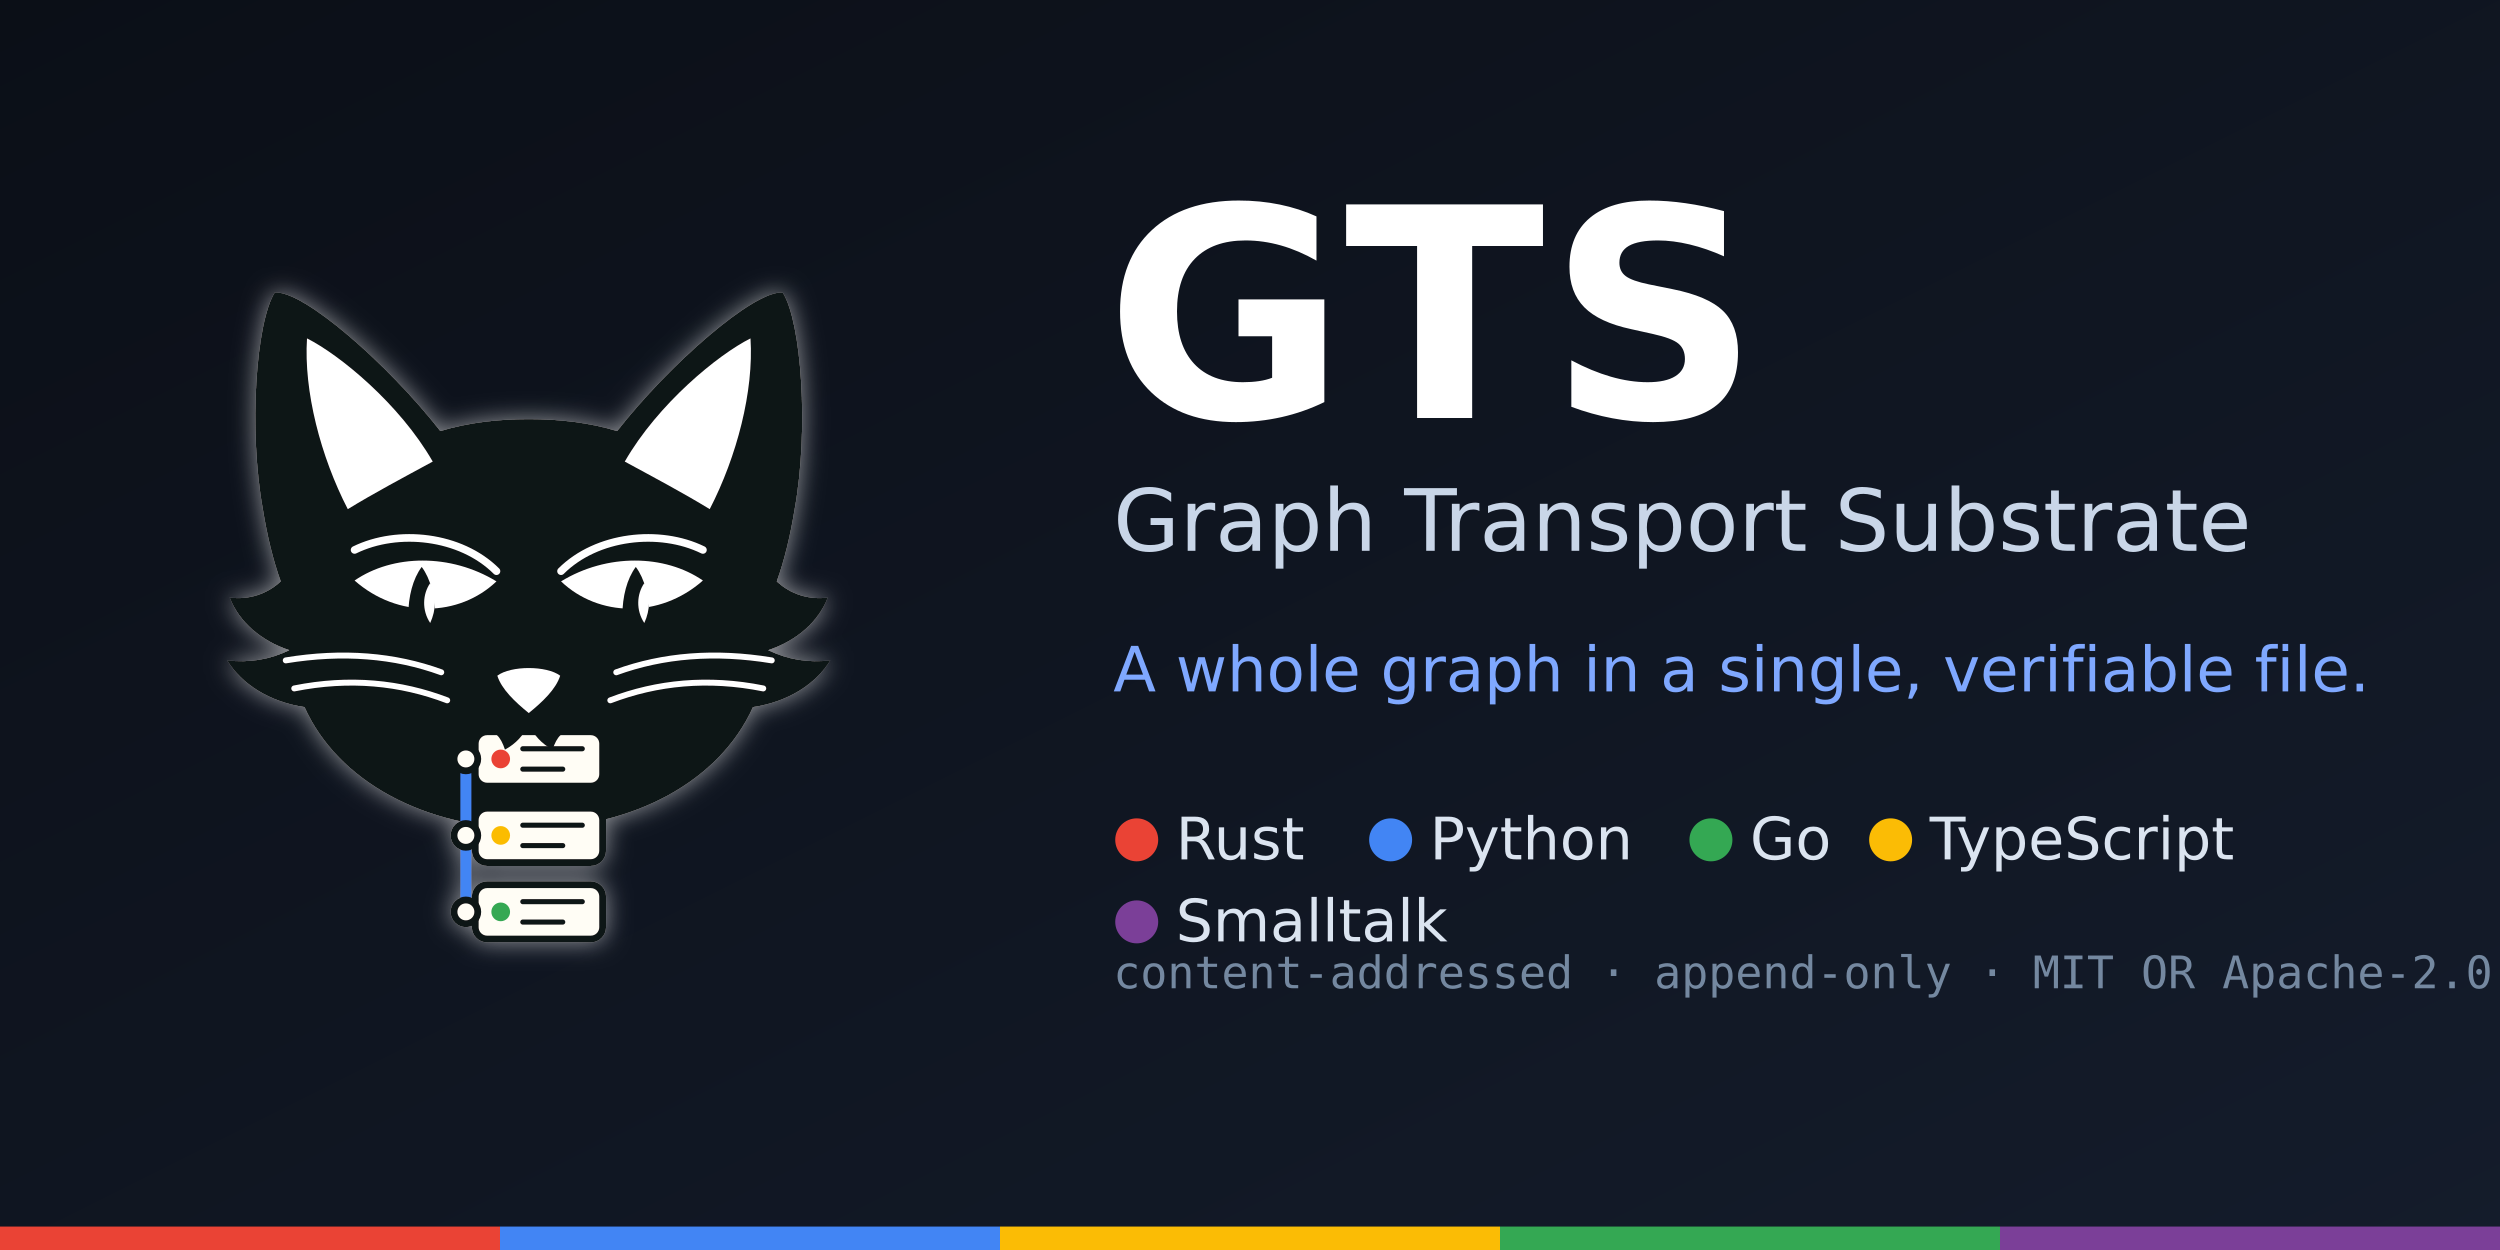
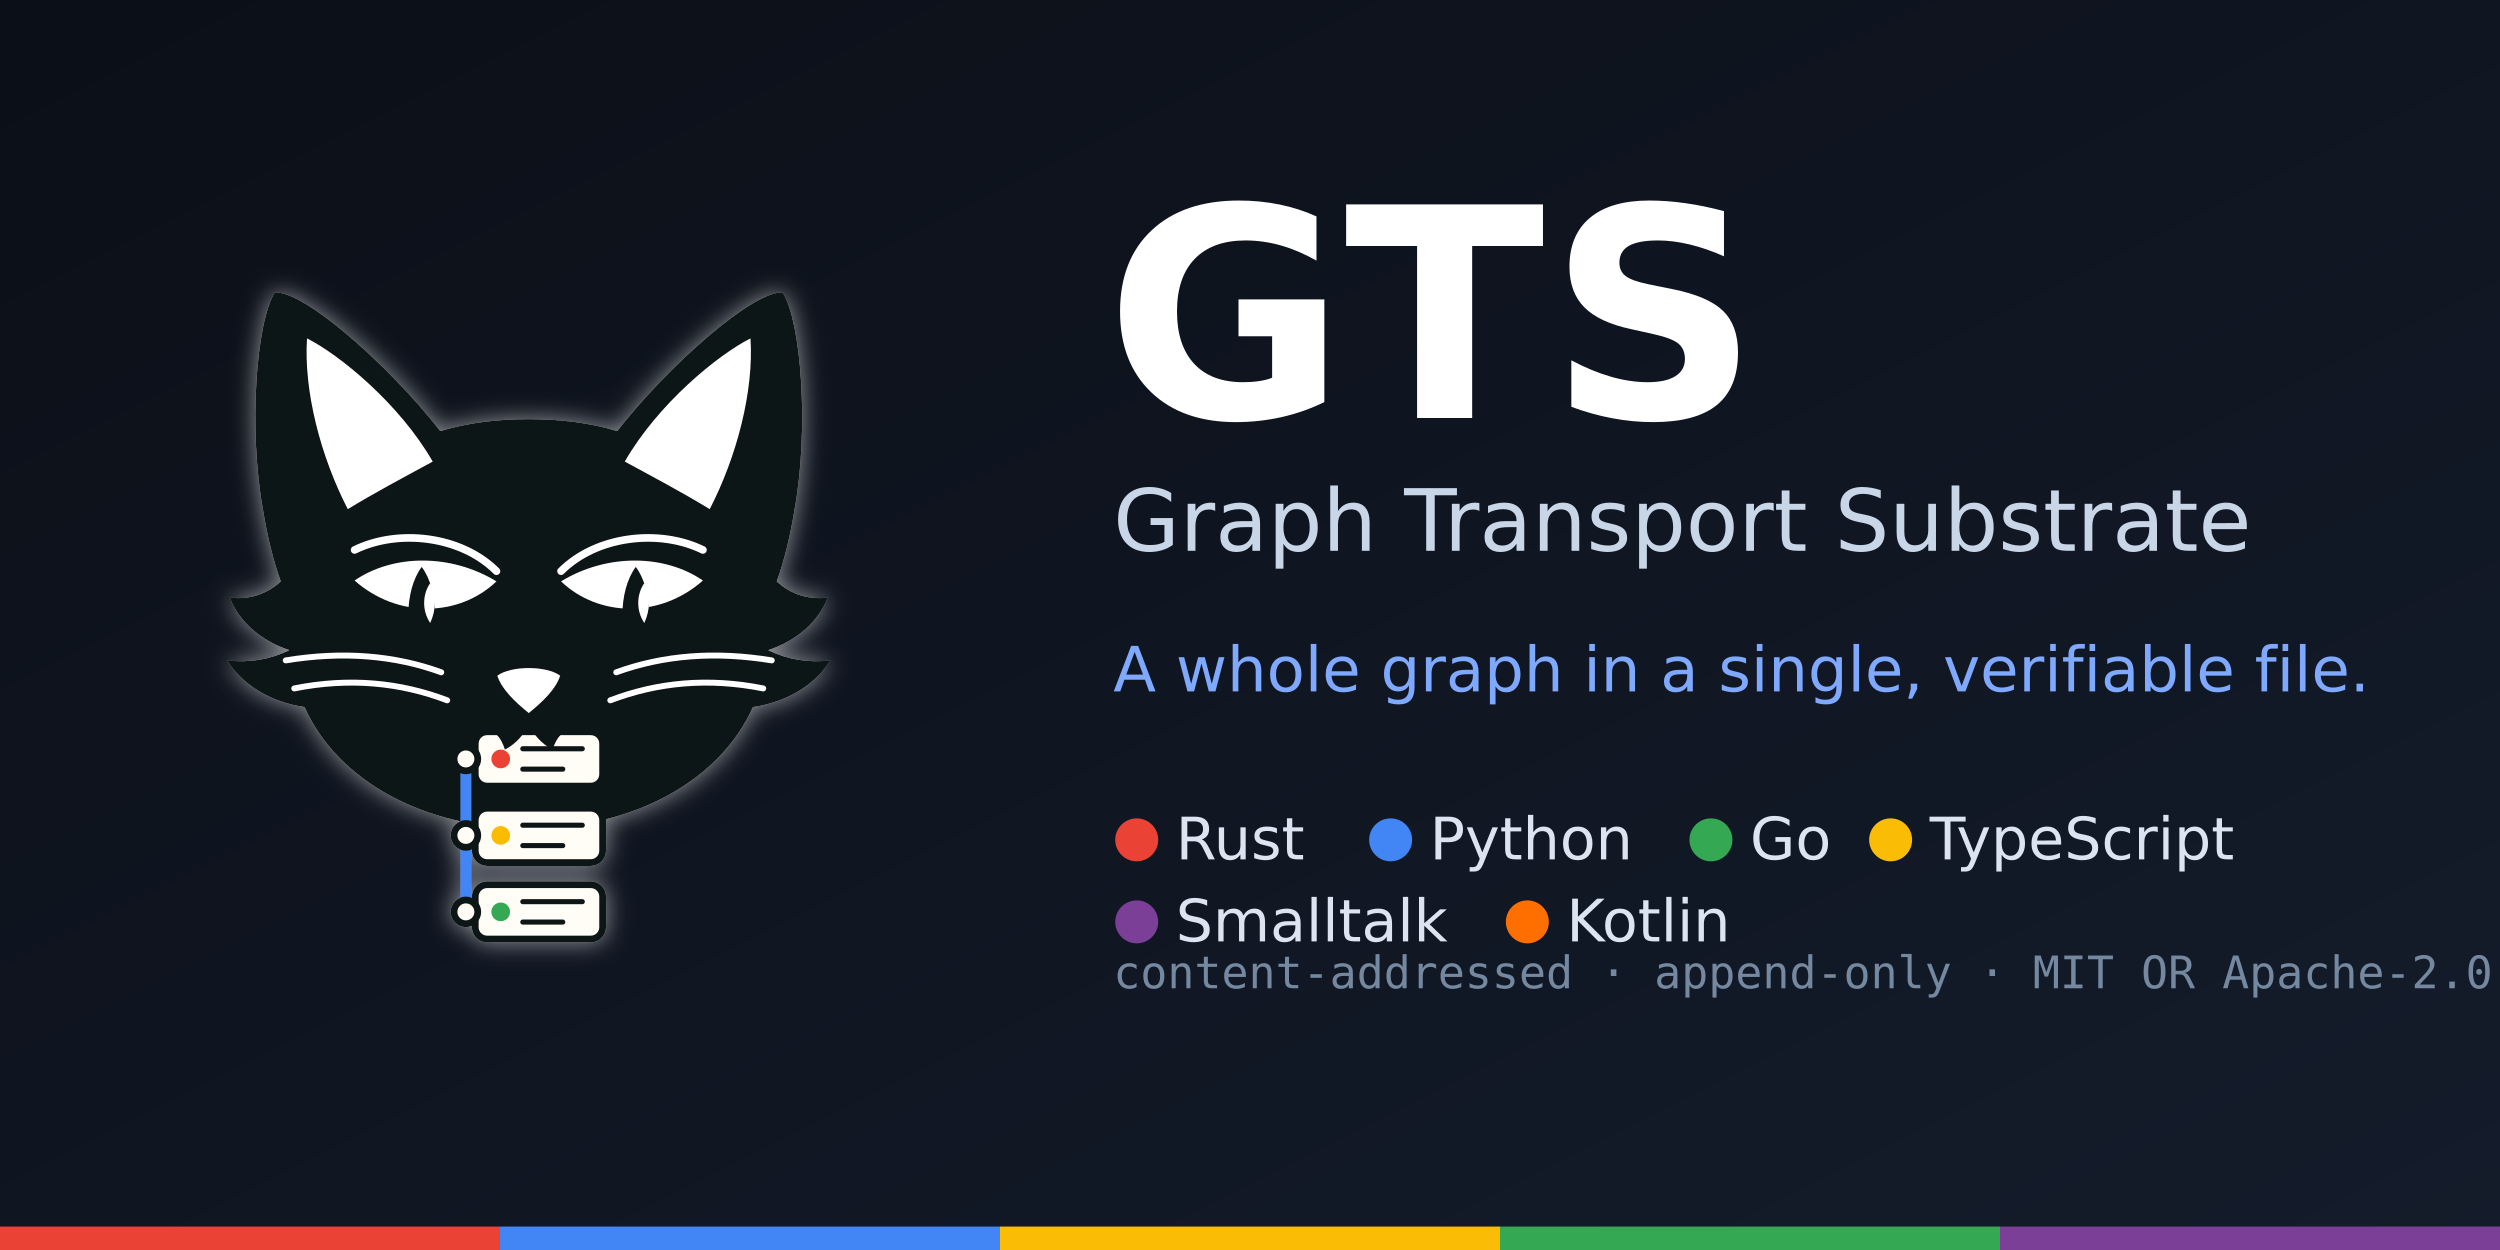
<svg xmlns="http://www.w3.org/2000/svg" viewBox="0 0 1280 640" role="img" aria-labelledby="t d">
  <defs>
    <linearGradient id="bg" x1="0" y1="0" x2="1" y2="1">
      <stop offset="0" stop-color="#0b0f17" />
      <stop offset="1" stop-color="#141c2b" />
    </linearGradient>
    <filter id="glow" x="-15%" y="-15%" width="130%" height="130%" color-interpolation-filters="sRGB">
      <feDropShadow dx="0" dy="0" stdDeviation="14" flood-color="#ffffff" flood-opacity="0.55" />
    </filter>
    <style>
      .cat { fill: #111214; }
      .feature { fill: #ffffff; }
      .feature-stroke { fill: none; stroke: #ffffff; stroke-linecap: round; stroke-linejoin: round; }
      .frame { fill: #fffdf5; stroke: #111214; stroke-width: 8; }
      .node { fill: #fffdf5; stroke: #111214; stroke-width: 8; }
      .edge { fill: none; stroke-linecap: round; }
      .content-line { fill: none; stroke: #111214; stroke-width: 6; stroke-linecap: round; }
      .title { font-family: "DejaVu Sans", "Helvetica Neue", Arial, sans-serif; font-weight: 700; }
      .body { font-family: "DejaVu Sans", "Helvetica Neue", Arial, sans-serif; font-weight: 400; }
      .mono { font-family: "DejaVu Sans Mono", "SFMono-Regular", Consolas, monospace; }
    </style>
  </defs>
  <rect width="1280" height="640" fill="url(#bg)" />
  <g transform="translate(48,98) scale(0.435)" filter="url(#glow)">
    <g class="cat-head-core">
      <path class="cat" d="M512 268 C548 268 583 272 616 282 C677 204 777 116 811 119 C833 154 842 280 825 374 C820 405 813 434 804 459 C820 474 842 481 864 478 C853 507 827 529 794 540 C817 551 841 555 867 552 C850 580 817 601 776 607 C737 694 635 750 512 750 C389 750 287 694 248 607 C207 601 174 580 157 552 C183 555 207 551 230 540 C197 529 171 507 160 478 C182 481 204 474 220 459 C211 434 204 405 199 374 C182 280 191 154 213 119 C247 116 347 204 408 282 C441 272 476 268 512 268 Z" />
      <path class="feature" d="M251 173 C289 192 360 250 399 318 C364 337 330 355 299 374 C267 312 247 235 251 173 Z" />
      <path class="feature" d="M773 173 C735 192 664 250 625 318 C660 337 694 355 725 374 C757 312 777 235 773 173 Z" />
      <path class="feature" d="M307 458 C352 427 420 426 474 459 C430 501 358 503 307 458 Z" />
      <path class="feature" d="M550 459 C604 426 672 427 717 458 C666 503 594 501 550 459 Z" />
      <path class="cat" d="M386 442 C407 470 407 527 386 555 C365 527 365 470 386 442 Z" />
      <path class="cat" d="M638 442 C659 470 659 527 638 555 C617 527 617 470 638 442 Z" />
      <path class="feature" d="M396 461 C404 474 403 493 396 508 C386 493 387 474 396 461 Z" />
      <path class="feature" d="M648 461 C656 474 655 493 648 508 C638 493 639 474 648 461 Z" />
      <path class="feature-stroke" stroke-width="9" d="M307 422 C358 397 432 405 474 447" />
      <path class="feature-stroke" stroke-width="9" d="M717 422 C666 397 592 405 550 447" />
      <path class="feature" d="M475 570 C491 558 533 558 549 570 C544 586 528 601 512 614 C496 601 480 586 475 570 Z" />
      <g stroke-width="7">
        <path class="feature-stroke" d="M226 552 C293 541 354 546 409 566" />
        <path class="feature-stroke" d="M236 585 C301 572 361 578 416 599" />
        <path class="feature-stroke" d="M798 552 C731 541 670 546 615 566" />
        <path class="feature-stroke" d="M788 585 C723 572 663 578 608 599" />
      </g>
    </g>
    <g class="service-chain">
      <path class="edge" stroke="#4285f4" stroke-width="13" d="M438 668 L438 848" />
      <rect class="frame" x="449" y="636" width="150" height="64" rx="14" />
      <rect class="frame" x="449" y="726" width="150" height="64" rx="14" />
      <rect class="frame" x="449" y="816" width="150" height="64" rx="14" />
      <circle class="node" cx="438" cy="668" r="14" />
      <circle class="node" cx="438" cy="758" r="14" />
      <circle class="node" cx="438" cy="848" r="14" />
      <circle cx="479" cy="668" r="11" fill="#ea4335" />
      <circle cx="479" cy="758" r="11" fill="#fbbc05" />
      <circle cx="479" cy="848" r="11" fill="#34a853" />
      <g class="content-line">
        <path d="M505 656 L575 656" />
        <path d="M505 680 L552 680" />
        <path d="M505 746 L575 746" />
        <path d="M505 770 L552 770" />
        <path d="M505 836 L575 836" />
        <path d="M505 860 L552 860" />
      </g>
    </g>
    <g class="cat">
      <path d="M459 604 C474 621 492 629 512 629 C532 629 550 621 565 604 L565 637 C552 633 545 642 540 657 C527 650 518 640 512 627 C506 640 497 650 484 657 C479 642 472 633 459 637 Z" />
      <path d="M446 615 L471 615 L459 638 Z" />
      <path d="M553 615 L578 615 L565 638 Z" />
    </g>
  </g>
  <text class="title" x="566" y="214" font-size="150" fill="#ffffff" letter-spacing="2">GTS</text>
  <text class="body" x="570" y="282" font-size="44" fill="#c9d6e8">Graph Transport Substrate</text>
  <text class="body" x="570" y="354" font-size="32" fill="#7fa8ff">A whole graph in a single, verifiable file.</text>
  <g class="body" font-size="30" fill="#dbe4f0">
    <circle cx="582" cy="430" r="11" fill="#ea4335" />
    <text x="602" y="440">Rust</text>
    <circle cx="712" cy="430" r="11" fill="#4285f4" />
    <text x="732" y="440">Python</text>
    <circle cx="876" cy="430" r="11" fill="#34a853" />
    <text x="896" y="440">Go</text>
    <circle cx="968" cy="430" r="11" fill="#fbbc05" />
    <text x="988" y="440">TypeScript</text>
    <circle cx="582" cy="472" r="11" fill="#7b3f98" />
    <text x="602" y="482">Smalltalk</text>
+     <circle cx="782" cy="472" r="11" fill="#ff6f00" />
+     <text x="802" y="482">Kotlin</text>
  </g>
  <text class="mono" x="570" y="506" font-size="23" fill="#7488a0">content-addressed · append-only · MIT OR Apache-2.0</text>
  <g>
    <rect x="0" y="628" width="256" height="12" fill="#ea4335" />
    <rect x="256" y="628" width="256" height="12" fill="#4285f4" />
    <rect x="512" y="628" width="256" height="12" fill="#fbbc05" />
    <rect x="768" y="628" width="256" height="12" fill="#34a853" />
    <rect x="1024" y="628" width="256" height="12" fill="#7b3f98" />
  </g>
</svg>
